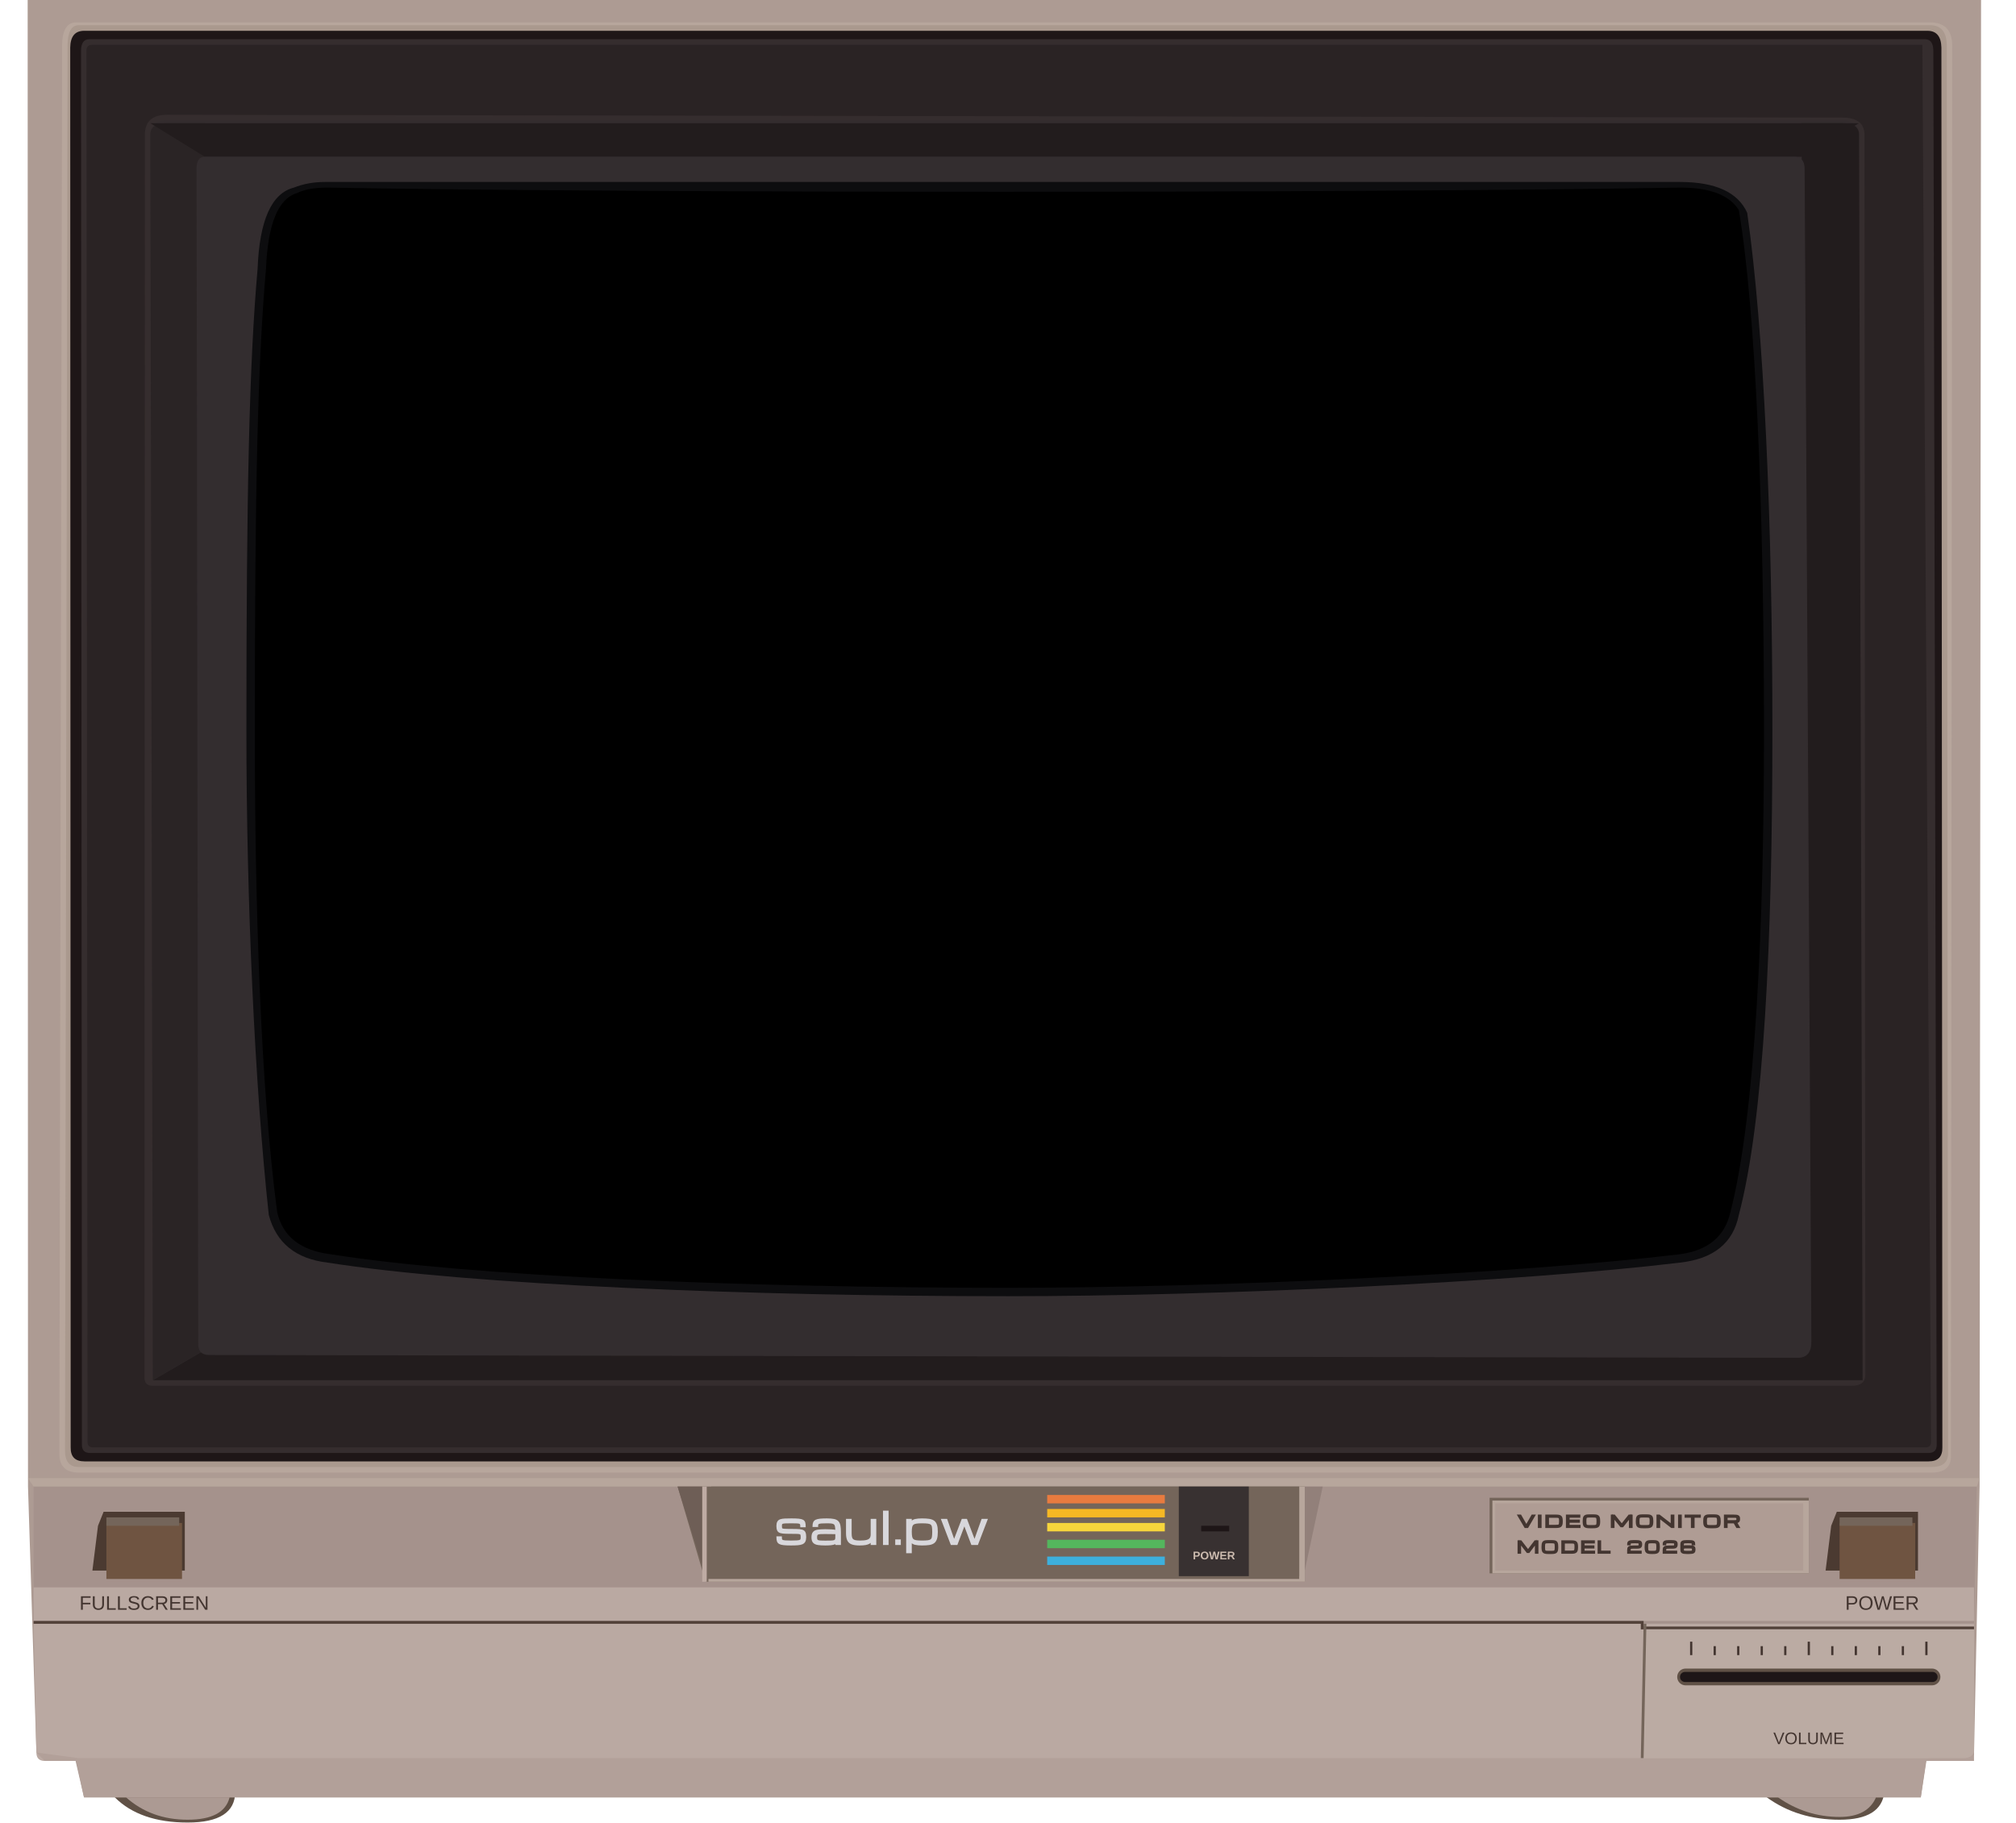
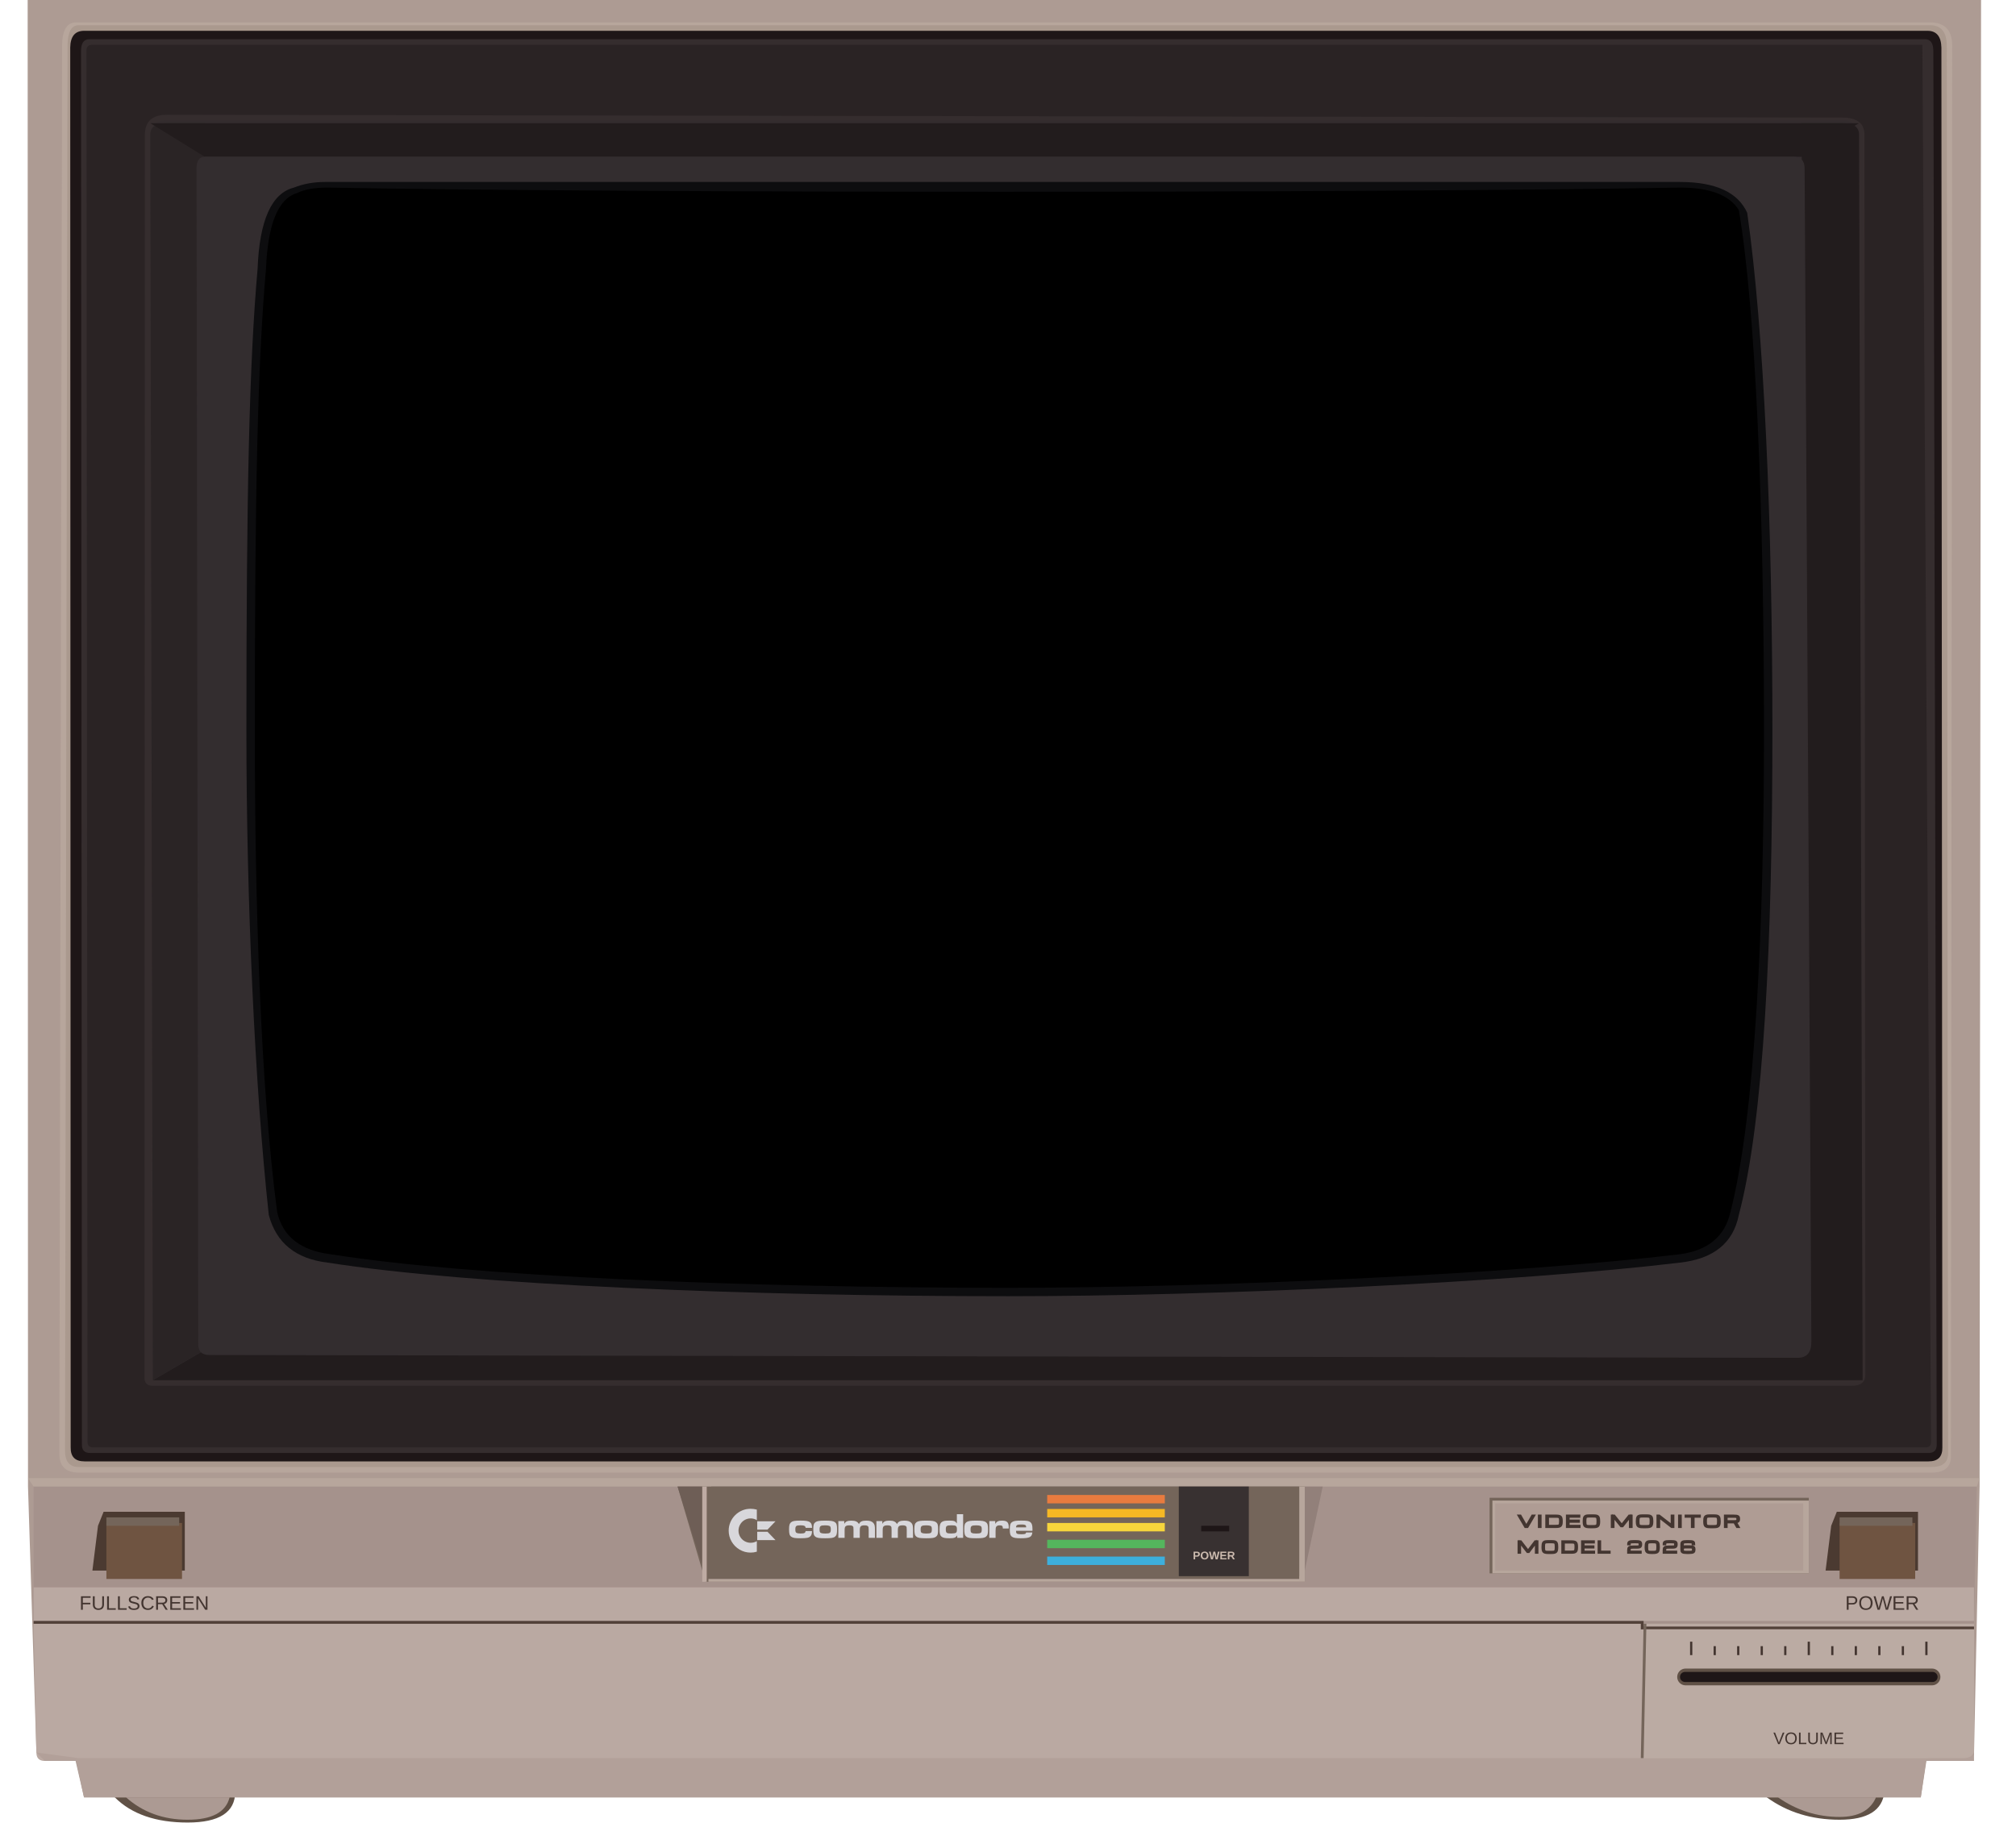
<svg xmlns="http://www.w3.org/2000/svg" width="360mm" height="325.5mm" viewBox="0 39 360 325.5" role="img" aria-labelledby="title desc">
  <g id="feet">
    <path fill="#605146" d="M20.5 359 H42 Q42 364.5 33.5 364.5 Q25 364.5 20.5 360 Z M315.5 359 H336.5 Q336 364 328.5 364 Q321 364 315.5 360 Z" />
    <path fill="#ac9a93" d="M22.5 360 H41 Q40 364 33.5 364 Q27 364 22.5 360 Z M317.5 360 H335 Q333.5 363.5 328.5 363.5 Q322.5 363.5 317.5 360 Z" />
  </g>
  <g id="case">
    <path fill="#ad9b93" d="M4.94 39 L353.76 39 L353.5 304.5 L352.5 352.5 L344 353.5 L343 360 L15 360 L13.5 353.5 L6.5 352 L5 304.5 Z" />
    <path fill="#b2a099" d="M13.5 353 L344 353 L343 360 L15 360 Z" />
  </g>
  <g id="lip">
    <path fill="#b7a69c" d="M13.59 43 L344.64 43 Q348.52 43 348.61 47 L348.38 299 Q348.44 302 344.95 302 L14.04 302 Q10.54 302 10.6 298.5 L11.09 47 Q11.17 43 13.59 43 Z" />
    <path fill="#aa998e" d="M14.06 43.5 L344.65 43.5 Q347.56 43.5 347.64 47 L347.87 298.5 Q347.92 301 344.92 301 L14.06 301 Q11.56 301 11.61 298 L12.06 47 Q12.13 43.5 14.06 43.5 Z" />
    <path fill="#1e1617" d="M15.02 44.5 L344.19 44.5 Q346.61 44.5 346.68 47.5 L346.85 297.5 Q346.9 300 344.4 300 L15.08 300 Q12.58 300 12.62 297.5 L12.54 47.5 Q12.59 44.5 15.02 44.5 Z" />
  </g>
  <g id="bezel-outer">
    <path fill="#352d2e" d="M15.96 46 L343.74 46 Q345.19 46 345.24 48 L345.84 297 Q345.87 298.5 344.37 298.5 L16.1 298.5 Q14.6 298.5 14.63 297 L14.47 48 Q14.51 46 15.96 46 Z" />
    <path fill="#2a2324" d="M16.43 47 L343.28 47 L344.83 296.5 Q344.85 297.5 343.85 297.5 L16.62 297.5 Q15.62 297.5 15.63 296.5 L15.44 48 Q15.46 47 16.43 47 Z" />
  </g>
  <g id="bezel-step">
    <path fill="#352d2e" d="M29.81 59.5 L328.99 60 Q332.88 60 332.94 63 L333.09 284.5 Q333.13 286.5 330.64 286.5 L27.28 286.5 Q25.78 286.5 25.8 285 L25.87 63 Q25.93 59.5 29.81 59.5 Z" />
    <path fill="#332c2e" d="M29.8 60.5 L329 60.5 Q331.92 60.5 331.97 63 L332.59 284.5 Q332.61 285.5 330.62 285.5 L27.29 285.5 L26.84 63 Q26.88 60.5 29.8 60.5 Z" />
    <path fill="#221c1d" d="M321.73 61 L329.01 61 Q331.93 61 331.97 63 L332.61 285.5 L27.29 285.5 L35.87 280.5 L322 280.5 Z" />
    <path fill="#2a2425" d="M29.79 61 L36.59 61 L35.87 280.5 L27.29 285.5 L26.84 63 Q26.87 61 29.79 61 Z" />
    <path fill="#221c1d" d="M26.84 61 L331.97 61 L321.74 67 L36.57 67 Z" />
  </g>
  <g id="bezel-inner">
    <path fill="#332d2f" d="M36.59 67 L320.27 67 Q322.21 67 322.25 69 L323.46 278.5 Q323.52 281.5 321.02 281.5 L37.36 281 Q35.37 281 35.4 279 L35.1 69 Q35.13 67 36.59 67 Z" />
    <path fill="#0d0d0f" d="M58 71.5 H300 Q309.5 71.5 312 77 C315 98 316.5 132 316.5 169.5 C316.5 207 315 239 310.5 256 Q309 263.5 300 264.5 C271 268 217 270.5 180 270.5 C134 270.5 84 268.5 58.5 264.5 Q50 263.5 48 256 C45.5 233 44 200 44 169.5 C44 127 44.5 104 46 87 Q46.5 74 52.5 72.5 Q55 71.5 58 71.5 Z" />
  </g>
  <path id="glass" fill="#000" d="M58.5 72.5 C112 73.5 245 73.5 300 72.5 Q308 72.5 310.5 76.5 C313.5 94 315 130 315 169.5 C315 204 313.5 238 309 255.5 Q307.5 262 300 263 C271 266.5 217 269 180 269 C134 269 84 267 59 263 Q51 262 49.5 255.5 C46.5 233 45.5 200 45.5 169.5 C45.5 127 46 104 47.5 87 Q48 75 53 73.5 Q55 72.5 58.5 72.5 Z" />
  <g id="chin">
    <path fill="#a5928c" d="M6 304 H353 L352.5 329 H6 Z" />
    <path fill="#baa9a2" d="M6 322.5 H352.5 V328.5 H6 Z" />
    <path fill="#b7a69c" d="M5 303 H353.5 L353 304.5 H6 Z" />
    <path fill="#baa9a2" d="M6 329 H352.5 V351.5 Q352.5 353.5 350.5 353.5 H8 Q6.5 353.5 6.5 352 Z" />
    <path fill="#514038" d="M6 328.5 H293.5 V329.5 H352.5 V330 H293 V329 H6 Z" />
    <path fill="#b2a099" d="M6.5 352 L14 353 H344 L352.5 352 V353.5 H8 Z" />
  </g>
  <g id="badge">
    <path fill="#74655a" d="M121 304.5 H233 V321.5 H126 Z" />
    <path fill="#6e5e56" d="M121 304.5 H125.4 V318.5 Z" />
    <path fill="#beaba3" d="M125.4 304.5 H126.2 V321.5 H125.4 Z" />
    <path fill="#b7a69c" d="M232 304.5 H233 V321.5 H126.5 V321 H232 Z" />
    <path fill="#92807a" d="M233 304.5 H236.2 L233 319.5 Z" />
    <rect x="127" y="304.5" width="105" height="16" fill="#74655a" />
    <g id="wordmark">
-       <path transform="matrix(0.003819 0 0 -0.003819 138.250 314.800)" fill="#d8d7db" stroke="#d8d7db" stroke-width="70" stroke-linejoin="miter" d="M779 -22Q569 -22 441.5 -8.0Q314 6 248.5 44.0Q183 82 160.5 152.0Q138 222 138 334H322Q322 271 331.0 232.5Q340 194 382.0 173.5Q424 153 518.5 145.5Q613 138 784 138Q965 138 1065.5 145.5Q1166 153 1210.0 173.5Q1254 194 1263.5 233.0Q1273 272 1273 336Q1273 414 1259.0 453.0Q1245 492 1193.0 505.5Q1141 519 1027 520L569 525Q392 527 299.0 555.0Q206 583 172.0 653.5Q138 724 138 854Q138 975 175.5 1041.0Q213 1107 293.0 1135.0Q373 1163 501.0 1168.5Q629 1174 810 1174Q1023 1174 1148.5 1161.0Q1274 1148 1336.5 1112.0Q1399 1076 1418.5 1007.5Q1438 939 1438 829H1254Q1254 894 1245.0 931.5Q1236 969 1196.5 986.5Q1157 1004 1068.5 1009.0Q980 1014 820 1014Q638 1014 537.0 1010.0Q436 1006 391.0 991.0Q346 976 336.0 943.5Q326 911 326 854Q326 796 332.5 762.5Q339 729 367.0 712.0Q395 695 458.5 689.5Q522 684 636 683L1031 679Q1209 677 1301.5 649.5Q1394 622 1427.5 548.5Q1461 475 1461 336Q1461 211 1424.5 139.0Q1388 67 1308.0 32.5Q1228 -2 1097.5 -12.0Q967 -22 779 -22ZM2385 -22Q2178 -22 2043.5 -0.5Q1909 21 1843.5 94.0Q1778 167 1778 321Q1778 478 1839.5 551.5Q1901 625 2034.5 647.0Q2168 669 2385 669Q2561 669 2680.0 661.0Q2799 653 2893 633Q2891 766 2875.0 842.5Q2859 919 2815.0 956.0Q2771 993 2686.5 1003.5Q2602 1014 2462 1014Q2302 1014 2211.5 1007.0Q2121 1000 2080.0 982.0Q2039 964 2028.5 930.0Q2018 896 2018 842H1826Q1826 950 1855.5 1016.0Q1885 1082 1956.0 1116.0Q2027 1150 2150.5 1162.0Q2274 1174 2462 1174Q2664 1174 2787.5 1148.0Q2911 1122 2975.5 1054.5Q3040 987 3062.5 866.0Q3085 745 3085 554V0H2893V79Q2859 43 2799.0 21.0Q2739 -1 2639.5 -11.5Q2540 -22 2385 -22ZM2385 134Q2556 134 2658.0 138.0Q2760 142 2810.5 160.0Q2861 178 2877.0 218.0Q2893 258 2893 330V507L2385 513Q2250 515 2167.5 509.5Q2085 504 2042.0 485.5Q1999 467 1984.5 427.5Q1970 388 1970 321Q1970 256 1984.5 218.0Q1999 180 2042.0 162.0Q2085 144 2167.5 139.0Q2250 134 2385 134ZM3989 -22Q3763 -22 3633.0 27.5Q3503 77 3448.0 193.5Q3393 310 3393 512V1152H3586V512Q3586 398 3604.5 324.5Q3623 251 3670.0 210.5Q3717 170 3802.5 154.0Q3888 138 4023 138Q4223 138 4337.0 171.0Q4451 204 4498.5 274.5Q4546 345 4546 458V1152H4738V0H4546V153Q4504 95 4440.0 56.0Q4376 17 4269.0 -2.5Q4162 -22 3989 -22ZM5122 0V1536H5314V0ZM5694 0V192H5886V0ZM7424 582Q7424 725 7409.5 811.0Q7395 897 7346.0 940.5Q7297 984 7193.5 999.0Q7090 1014 6911 1014Q6748 1014 6647.0 999.0Q6546 984 6492.0 940.5Q6438 897 6418.0 811.0Q6398 725 6398 582Q6398 434 6418.0 345.0Q6438 256 6492.0 211.5Q6546 167 6647.0 152.5Q6748 138 6911 138Q7090 138 7193.5 152.5Q7297 167 7346.0 211.5Q7395 256 7409.5 345.0Q7424 434 7424 582ZM6206 -384V1152H6398V1021Q6471 1118 6598.5 1146.0Q6726 1174 6911 1174Q7105 1174 7239.5 1154.0Q7374 1134 7457.0 1074.0Q7540 1014 7578.0 896.0Q7616 778 7616 582Q7616 380 7578.0 259.0Q7540 138 7457.0 77.5Q7374 17 7239.5 -2.5Q7105 -22 6911 -22Q6726 -22 6598.5 6.0Q6471 34 6398 132V-384ZM8284 0 7842 1152H8060L8411 155H8413L8796 1152H8988L9367 155H9369L9724 1152H9942L9500 0H9244L8893 933H8891L8540 0Z" />
+       <g id="symbol" transform="translate(129.595 308.200) scale(0.07434)">
+         <g transform="translate(-192.3956,-684.4704)">
+           <g transform="translate(7.088128,3.5504)">
+             <g>
+               <path d="M 260.992,714.498 L 304.882,714.498 L 285.667,734.533 L 260.992,734.533 L 260.992,714.498 z " fill="#d8d7db" />
+               <path d="M 260.949,759.738 L 304.84,759.738 L 285.624,739.702 L 260.949,739.702 L 260.949,759.738 z " fill="#d8d7db" />
+               <path d="M 260.035,686.537 L 260.035,711.778 C 255.55,709.001 250.56,707.631 245.063,707.631 C 239.82,707.631 234.949,708.945 230.464,711.595 C 225.973,714.224 222.444,717.823 219.865,722.384 C 217.285,726.918 215.992,731.81 215.992,737.004 C 215.992,742.255 217.285,747.112 219.865,751.596 C 222.444,756.067 225.987,759.616 230.499,762.238 C 235.005,764.853 239.855,766.174 245.063,766.174 C 250.511,766.174 255.508,764.846 260.035,762.21 L 260.035,787.563 C 255.171,789.032 250.18,789.763 245.063,789.763 C 235.673,789.763 226.908,787.395 218.789,782.657 C 210.678,777.92 204.239,771.474 199.502,763.363 C 194.764,755.251 192.396,746.458 192.396,737.004 C 192.396,730.004 193.766,723.256 196.515,716.775 C 199.263,710.302 203.08,704.636 207.972,699.786 C 212.85,694.936 218.459,691.176 224.764,688.498 C 231.083,685.813 237.844,684.47 245.063,684.47 C 250.054,684.47 255.044,685.173 260.035,686.537" fill="#d8d7db" />
+             </g>
+             <g> </g>
+           </g>
+         </g>
+       </g>
+       <g id="word" transform="translate(133.169 308.609) scale(0.06341)">
+         <g transform="translate(-192.3956,-684.4704)">
+           <g transform="translate(7.088128,3.5504)">
+             <g> </g>
+             <g>
+               <path d="M 371.87,741.475 C 371.588,749.38 370.603,752.787 367.505,755.884 C 363.001,760.459 357.229,761.67 338.632,761.67 C 324.154,761.67 318.065,760.663 313.377,757.263 C 308.781,754.075 307.282,748.972 307.282,736.485 C 307.282,725.103 308.682,720.106 312.871,716.72 C 317.361,713.025 323.555,711.934 339.526,711.934 C 355.188,711.934 362.086,713.123 366.59,716.819 C 370.391,719.81 371.658,723.512 371.94,732.388 L 353.998,732.388 C 353.4,727.011 349.916,725.202 339.526,725.202 C 327.244,725.202 324.956,727.095 324.956,736.978 C 324.956,743.179 325.956,745.579 329.151,746.881 C 331.242,747.782 335.036,748.275 339.723,748.275 C 350.106,748.275 353.104,746.881 353.9,741.475 L 371.87,741.475 z " fill="#d8d7db" />
+               <path d="M 436.345,716.319 C 441.131,719.81 442.468,724.097 442.468,735.985 C 442.468,748.972 441.272,753.378 436.978,756.961 C 432.473,760.663 426.561,761.67 409.105,761.67 C 391.437,761.67 385.525,760.663 381.09,756.961 C 376.656,753.378 375.53,748.972 375.53,735.281 C 375.53,724.209 376.937,719.718 381.653,716.319 C 386.017,713.123 392.915,712.018 409.034,712.018 C 425.153,712.018 431.981,713.123 436.345,716.319 M 393.197,737.189 C 393.197,743.481 394.042,745.579 397.209,746.881 C 399.391,747.874 403.403,748.373 409.105,748.373 C 422.478,748.373 424.801,746.67 424.801,736.675 C 424.801,730.291 423.745,727.996 420.507,726.708 C 418.255,725.807 414.102,725.3 409.105,725.3 C 395.59,725.3 393.197,727.095 393.197,737.189" fill="#d8d7db" />
+               <path d="M 462.67,713.229 L 462.67,720.31 L 463.585,720.31 C 466.189,714.629 472.172,712.018 482.66,712.018 C 494.063,712.018 500.327,714.918 504.128,721.915 C 507.155,714.82 512.926,712.018 524.47,712.018 C 534.254,712.018 540.096,713.827 544.179,718.114 C 548.261,722.302 549.176,726.201 549.176,738.371 L 549.176,760.459 L 531.509,760.459 L 531.509,738.371 C 531.368,730.495 531.157,729.601 529.468,727.898 C 527.708,726.103 524.681,725.3 519.543,725.3 C 514.193,725.3 510.885,726.201 509.055,728.299 C 507.014,730.495 506.451,733.289 506.451,740.976 L 506.451,760.459 L 488.783,760.459 L 488.783,738.371 C 488.783,730.995 488.572,729.692 486.883,727.898 C 485.264,726.103 482.167,725.3 477.099,725.3 C 471.75,725.3 468.301,726.201 466.33,728.193 C 464.289,730.192 463.725,733.191 463.725,740.976 L 463.725,760.459 L 446.058,760.459 L 446.058,713.229 L 462.67,713.229 z " fill="#d8d7db" />
+               <path d="M 569.941,713.229 L 569.941,720.31 L 570.785,720.31 C 573.389,714.629 579.372,712.018 589.86,712.018 C 601.263,712.018 607.528,714.918 611.328,721.915 C 614.355,714.82 620.127,712.018 631.741,712.018 C 641.525,712.018 647.297,713.827 651.379,718.114 C 655.462,722.302 656.377,726.201 656.377,738.371 L 656.377,760.459 L 638.709,760.459 L 638.709,738.371 C 638.639,730.495 638.428,729.601 636.738,727.898 C 634.908,726.103 631.952,725.3 626.743,725.3 C 621.464,725.3 618.156,726.201 616.256,728.299 C 614.214,730.495 613.651,733.289 613.651,740.976 L 613.651,760.459 L 595.984,760.459 L 595.984,738.371 C 595.984,730.995 595.773,729.692 594.083,727.898 C 592.465,726.103 589.367,725.3 584.3,725.3 C 579.021,725.3 575.501,726.201 573.53,728.193 C 571.489,730.192 570.926,733.191 570.926,740.976 L 570.926,760.459 L 553.259,760.459 L 553.259,713.229 L 569.941,713.229 z " fill="#d8d7db" />
+               <path d="M 720.992,716.319 C 725.779,719.81 727.046,724.097 727.046,735.985 C 727.046,748.972 725.849,753.378 721.556,756.961 C 717.051,760.663 711.209,761.67 693.682,761.67 C 676.015,761.67 670.173,760.663 665.668,756.961 C 661.304,753.378 660.178,748.972 660.178,735.281 C 660.178,724.209 661.585,719.718 666.301,716.319 C 670.665,713.123 677.563,712.018 693.612,712.018 C 709.801,712.018 716.558,713.123 720.992,716.319 M 677.845,737.189 C 677.845,743.481 678.619,745.579 681.857,746.881 C 684.039,747.874 688.051,748.373 693.682,748.373 C 707.126,748.373 709.379,746.67 709.379,736.675 C 709.379,730.291 708.393,727.996 705.085,726.708 C 702.903,725.807 698.68,725.3 693.682,725.3 C 680.238,725.3 677.845,727.095 677.845,737.189" fill="#d8d7db" />
+               <path d="M 797.504,760.459 L 780.892,760.459 L 780.892,754.265 L 779.977,754.265 C 776.599,759.959 771.883,761.67 759.072,761.67 C 746.332,761.67 740.208,760.36 736.126,756.672 C 732.255,753.075 731.058,748.275 731.058,736.485 C 731.058,724.498 732.958,718.818 737.956,715.53 C 742.25,712.722 747.106,711.934 759.283,711.934 C 771.672,711.934 775.754,713.524 779.133,719.521 L 779.837,719.521 L 779.837,693.851 L 797.504,693.851 L 797.504,760.459 z M 748.725,736.288 C 748.725,746.67 750.696,748.275 763.999,748.275 C 770.475,748.275 775.261,747.479 777.303,746.079 C 779.274,744.769 779.977,742.271 779.977,736.773 C 779.977,727.011 777.655,725.202 765.055,725.202 C 751.118,725.202 748.725,726.807 748.725,736.288" fill="#d8d7db" />
+               <path d="M 861.486,716.319 C 866.273,719.81 867.61,724.097 867.61,735.985 C 867.61,748.972 866.414,753.378 862.12,756.961 C 857.615,760.663 851.702,761.67 834.246,761.67 C 816.579,761.67 810.737,760.663 806.232,756.961 C 801.798,753.378 800.742,748.972 800.742,735.281 C 800.742,724.209 802.149,719.718 806.795,716.319 C 811.23,713.123 818.128,712.018 834.176,712.018 C 850.365,712.018 857.122,713.123 861.486,716.319 M 818.409,737.189 C 818.409,743.481 819.183,745.579 822.421,746.881 C 824.533,747.874 828.545,748.373 834.246,748.373 C 847.62,748.373 849.943,746.67 849.943,736.675 C 849.943,730.291 848.957,727.996 845.649,726.708 C 843.467,725.807 839.244,725.3 834.246,725.3 C 820.802,725.3 818.409,727.095 818.409,737.189" fill="#d8d7db" />
+               <path d="M 887.882,713.229 L 887.882,720.31 L 888.797,720.31 C 892.035,714.313 897.032,712.018 906.957,712.018 C 921.175,712.018 925.962,716.819 925.962,730.995 L 925.962,734.19 L 909.35,734.19 C 909.35,727.194 907.309,725.3 900.059,725.3 C 896.047,725.3 892.738,726.504 891.049,728.7 C 889.36,730.995 888.867,733.592 888.867,740.884 L 888.867,760.459 L 871.2,760.459 L 871.2,713.229 L 887.882,713.229 z " fill="#d8d7db" />
+               <path d="M 992.407,745.382 C 991.07,758.467 984.594,761.67 959.325,761.67 C 945.67,761.67 939.194,760.459 934.901,757.263 C 930.255,753.772 928.918,749.063 928.918,736.978 C 928.918,724.301 930.255,719.606 935.253,716.122 C 939.898,712.926 945.74,711.934 961.155,711.934 C 977.063,711.934 982.694,712.926 986.988,716.41 C 991.14,719.909 992.759,725.202 992.759,735.887 C 992.759,736.485 992.759,738.674 992.689,740.673 L 946.515,740.673 C 946.515,745.473 947.078,747.064 948.767,748.373 C 950.668,749.774 954.328,750.379 960.733,750.379 C 971.995,750.379 974.107,749.577 974.81,745.382 L 992.407,745.382 z M 975.022,730.995 C 974.881,727.299 974.67,726.405 973.614,725.3 C 971.995,723.597 968.405,722.907 961.437,722.907 C 949.541,722.907 946.726,724.406 946.515,730.995 L 975.022,730.995 z " fill="#d8d7db" />
+             </g>
+           </g>
+         </g>
+       </g>
    </g>
    <rect x="187" y="306" width="21" height="1.5" fill="#e87b3f" />
    <rect x="187" y="308.5" width="21" height="1.5" fill="#f6b824" />
    <rect x="187" y="311" width="21" height="1.5" fill="#f7d53c" />
    <rect x="187" y="314" width="21" height="1.5" fill="#54b65d" />
    <rect x="187" y="317" width="21" height="1.5" fill="#3dafdc" />
    <rect x="210.5" y="304.5" width="12.5" height="16" fill="#383131" />
    <rect x="214.5" y="311.5" width="5" height="1" fill="#1e1617" />
    <text x="213" y="317.5" font-family="Arial, sans-serif" font-size="2" font-weight="bold" fill="#cbbaae">POWER</text>
  </g>
  <g id="model-plate">
    <path fill="#74655a" d="M266 306.5 H323 V320 H266 Z" />
    <path fill="#b7a69c" d="M266.5 307 H323 V320 H266.5 Z" />
    <rect x="267" y="307.5" width="55" height="12" fill="#af9c94" />
    <g fill="#433530" stroke="#433530" stroke-linejoin="miter">
      <path transform="matrix(0.001454 0 0 -0.001335 271.076 311.725)" stroke-width="262" d="M896 0 68 1536H288L1024 136L1760 1536H1977L1152 0ZM2570 0V1536H2762V0ZM3480 0V1536H4620Q4845 1536 4990.0 1509.0Q5135 1482 5216.5 1404.5Q5298 1327 5330.5 1179.0Q5363 1031 5363 788V748Q5363 513 5330.5 365.5Q5298 218 5216.5 138.5Q5135 59 4990.0 29.5Q4845 0 4620 0ZM3672 166H4620Q4799 166 4908.0 183.0Q5017 200 5074.0 257.0Q5131 314 5151.0 431.0Q5171 548 5171 748V788Q5171 954 5159.0 1062.0Q5147 1170 5114.5 1232.5Q5082 1295 5020.5 1324.5Q4959 1354 4861.0 1362.0Q4763 1370 4620 1370H3672ZM6013 0V1536H7521V1376H6205V864H7466V704H6205V160H7549V0ZM8814 -32Q8589 -32 8444.0 -1.5Q8299 29 8217.5 111.0Q8136 193 8103.5 347.0Q8071 501 8071 748V788Q8071 992 8091.0 1130.5Q8111 1269 8160.0 1356.0Q8209 1443 8293.5 1489.0Q8378 1535 8506.0 1551.5Q8634 1568 8814 1568H9217Q9397 1568 9525.0 1551.5Q9653 1535 9737.5 1489.0Q9822 1443 9871.0 1356.0Q9920 1269 9940.0 1130.5Q9960 992 9960 788V748Q9960 501 9927.5 347.0Q9895 193 9813.5 111.0Q9732 29 9587.0 -1.5Q9442 -32 9217 -32ZM8814 134H9217Q9360 134 9458.0 144.0Q9556 154 9617.5 187.0Q9679 220 9711.5 287.0Q9744 354 9756.0 466.0Q9768 578 9768 748V788Q9768 964 9756.0 1078.0Q9744 1192 9711.5 1258.0Q9679 1324 9617.5 1354.5Q9556 1385 9458.0 1393.5Q9360 1402 9217 1402H8814Q8671 1402 8573.0 1393.5Q8475 1385 8413.5 1354.5Q8352 1324 8319.5 1258.0Q8287 1192 8275.0 1078.0Q8263 964 8263 788V748Q8263 578 8275.0 466.0Q8287 354 8319.5 287.0Q8352 220 8413.5 187.0Q8475 154 8573.0 144.0Q8671 134 8814 134ZM11526 0V1536H11812L12741 283L13656 1536H13942V0H13750V1362L12833 101H12659L11718 1362V0ZM15339 -32Q15114 -32 14969.0 -1.5Q14824 29 14742.5 111.0Q14661 193 14628.5 347.0Q14596 501 14596 748V788Q14596 992 14616.0 1130.5Q14636 1269 14685.0 1356.0Q14734 1443 14818.5 1489.0Q14903 1535 15031.0 1551.5Q15159 1568 15339 1568H15742Q15922 1568 16050.0 1551.5Q16178 1535 16262.5 1489.0Q16347 1443 16396.0 1356.0Q16445 1269 16465.0 1130.5Q16485 992 16485 788V748Q16485 501 16452.5 347.0Q16420 193 16338.5 111.0Q16257 29 16112.0 -1.5Q15967 -32 15742 -32ZM15339 134H15742Q15885 134 15983.0 144.0Q16081 154 16142.5 187.0Q16204 220 16236.5 287.0Q16269 354 16281.0 466.0Q16293 578 16293 748V788Q16293 964 16281.0 1078.0Q16269 1192 16236.5 1258.0Q16204 1324 16142.5 1354.5Q16081 1385 15983.0 1393.5Q15885 1402 15742 1402H15339Q15196 1402 15098.0 1393.5Q15000 1385 14938.5 1354.5Q14877 1324 14844.5 1258.0Q14812 1192 14800.0 1078.0Q14788 964 14788 788V748Q14788 578 14800.0 466.0Q14812 354 14844.5 287.0Q14877 220 14938.5 187.0Q15000 154 15098.0 144.0Q15196 134 15339 134ZM17135 0V1536H17335L18878 237H18880V1536H19072V0H18872L17329 1310H17327V0ZM19786 0V1536H19978V0ZM21362 0V1376H20594V1536H22322V1376H21554V0ZM23617 -32Q23392 -32 23247.0 -1.5Q23102 29 23020.5 111.0Q22939 193 22906.5 347.0Q22874 501 22874 748V788Q22874 992 22894.0 1130.5Q22914 1269 22963.0 1356.0Q23012 1443 23096.5 1489.0Q23181 1535 23309.0 1551.5Q23437 1568 23617 1568H24020Q24200 1568 24328.0 1551.5Q24456 1535 24540.5 1489.0Q24625 1443 24674.0 1356.0Q24723 1269 24743.0 1130.5Q24763 992 24763 788V748Q24763 501 24730.5 347.0Q24698 193 24616.5 111.0Q24535 29 24390.0 -1.5Q24245 -32 24020 -32ZM23617 134H24020Q24163 134 24261.0 144.0Q24359 154 24420.5 187.0Q24482 220 24514.5 287.0Q24547 354 24559.0 466.0Q24571 578 24571 748V788Q24571 964 24559.0 1078.0Q24547 1192 24514.5 1258.0Q24482 1324 24420.5 1354.5Q24359 1385 24261.0 1393.5Q24163 1402 24020 1402H23617Q23474 1402 23376.0 1393.5Q23278 1385 23216.5 1354.5Q23155 1324 23122.5 1258.0Q23090 1192 23078.0 1078.0Q23066 964 23066 788V748Q23066 578 23078.0 466.0Q23090 354 23122.5 287.0Q23155 220 23216.5 187.0Q23278 154 23376.0 144.0Q23474 134 23617 134ZM25417 1536H26445Q26670 1536 26807.5 1516.0Q26945 1496 27016.0 1447.0Q27087 1398 27112.0 1313.0Q27137 1228 27137 1098V1058Q27137 938 27108.5 851.5Q27080 765 26999.0 711.5Q26918 658 26759 636L27093 0H26901L26574 622Q26554 621 26532.5 621.0Q26511 621 26488 621H25609V0H25417ZM25609 787H26458Q26629 787 26727.5 798.5Q26826 810 26872.5 839.0Q26919 868 26932.0 921.0Q26945 974 26945 1058V1098Q26945 1193 26927.0 1248.0Q26909 1303 26855.0 1329.0Q26801 1355 26694.0 1362.5Q26587 1370 26408 1370H25609Z" />
      <path transform="matrix(0.001392 0 0 -0.001335 270.902 316.325)" stroke-width="262" d="M196 0V1536H482L1411 283L2326 1536H2612V0H2420V1362L1503 101H1329L388 1362V0ZM4009 -32Q3784 -32 3639.0 -1.5Q3494 29 3412.5 111.0Q3331 193 3298.5 347.0Q3266 501 3266 748V788Q3266 992 3286.0 1130.5Q3306 1269 3355.0 1356.0Q3404 1443 3488.5 1489.0Q3573 1535 3701.0 1551.5Q3829 1568 4009 1568H4412Q4592 1568 4720.0 1551.5Q4848 1535 4932.5 1489.0Q5017 1443 5066.0 1356.0Q5115 1269 5135.0 1130.5Q5155 992 5155 788V748Q5155 501 5122.5 347.0Q5090 193 5008.5 111.0Q4927 29 4782.0 -1.5Q4637 -32 4412 -32ZM4009 134H4412Q4555 134 4653.0 144.0Q4751 154 4812.5 187.0Q4874 220 4906.5 287.0Q4939 354 4951.0 466.0Q4963 578 4963 748V788Q4963 964 4951.0 1078.0Q4939 1192 4906.5 1258.0Q4874 1324 4812.5 1354.5Q4751 1385 4653.0 1393.5Q4555 1402 4412 1402H4009Q3866 1402 3768.0 1393.5Q3670 1385 3608.5 1354.5Q3547 1324 3514.5 1258.0Q3482 1192 3470.0 1078.0Q3458 964 3458 788V748Q3458 578 3470.0 466.0Q3482 354 3514.5 287.0Q3547 220 3608.5 187.0Q3670 154 3768.0 144.0Q3866 134 4009 134ZM5809 0V1536H6949Q7174 1536 7319.0 1509.0Q7464 1482 7545.5 1404.5Q7627 1327 7659.5 1179.0Q7692 1031 7692 788V748Q7692 513 7659.5 365.5Q7627 218 7545.5 138.5Q7464 59 7319.0 29.5Q7174 0 6949 0ZM6001 166H6949Q7128 166 7237.0 183.0Q7346 200 7403.0 257.0Q7460 314 7480.0 431.0Q7500 548 7500 748V788Q7500 954 7488.0 1062.0Q7476 1170 7443.5 1232.5Q7411 1295 7349.5 1324.5Q7288 1354 7190.0 1362.0Q7092 1370 6949 1370H6001ZM8342 0V1536H9850V1376H8534V864H9795V704H8534V160H9878V0ZM10464 0V1536H10656V160H11872V0ZM14256 371Q14256 505 14281.0 596.0Q14306 687 14377.0 742.0Q14448 797 14583.5 821.5Q14719 846 14939 847H15297Q15453 847 15540.5 857.5Q15628 868 15668.0 897.5Q15708 927 15717.5 983.5Q15727 1040 15727 1132Q15727 1228 15709.0 1283.0Q15691 1338 15638.0 1363.0Q15585 1388 15481.5 1395.0Q15378 1402 15207 1402H14989Q14810 1402 14702.5 1395.0Q14595 1388 14540.0 1363.0Q14485 1338 14466.5 1283.0Q14448 1228 14448 1132H14256Q14256 1263 14285.5 1348.0Q14315 1433 14392.5 1481.0Q14470 1529 14612.0 1548.5Q14754 1568 14979 1568H15217Q15434 1568 15572.0 1548.5Q15710 1529 15785.5 1481.0Q15861 1433 15890.0 1348.0Q15919 1263 15919 1132Q15919 964 15874.5 866.5Q15830 769 15718.5 727.5Q15607 686 15404 686H14964Q14785 686 14681.0 674.0Q14577 662 14527.0 628.5Q14477 595 14462.5 533.0Q14448 471 14448 371V160H15858V0H14256ZM17996 788Q17996 964 17984.0 1078.0Q17972 1192 17939.5 1258.0Q17907 1324 17845.5 1354.5Q17784 1385 17686.0 1393.5Q17588 1402 17445 1402H17239Q17096 1402 16998.0 1393.5Q16900 1385 16838.5 1354.5Q16777 1324 16744.5 1258.0Q16712 1192 16700.0 1078.0Q16688 964 16688 788V748Q16688 578 16700.0 466.0Q16712 354 16744.5 287.0Q16777 220 16838.5 187.0Q16900 154 16998.0 144.0Q17096 134 17239 134H17445Q17588 134 17686.0 144.0Q17784 154 17845.5 187.0Q17907 220 17939.5 287.0Q17972 354 17984.0 466.0Q17996 578 17996 748ZM16496 748V788Q16496 992 16516.0 1130.5Q16536 1269 16585.0 1356.0Q16634 1443 16718.5 1489.0Q16803 1535 16931.0 1551.5Q17059 1568 17239 1568H17445Q17625 1568 17753.0 1551.5Q17881 1535 17965.5 1489.0Q18050 1443 18099.0 1356.0Q18148 1269 18168.0 1130.5Q18188 992 18188 788V748Q18188 501 18155.5 347.0Q18123 193 18041.5 111.0Q17960 29 17815.0 -1.5Q17670 -32 17445 -32H17239Q17014 -32 16869.0 -1.5Q16724 29 16642.5 111.0Q16561 193 16528.5 347.0Q16496 501 16496 748ZM18812 371Q18812 505 18837.0 596.0Q18862 687 18933.0 742.0Q19004 797 19139.5 821.5Q19275 846 19495 847H19853Q20009 847 20096.5 857.5Q20184 868 20224.0 897.5Q20264 927 20273.5 983.5Q20283 1040 20283 1132Q20283 1228 20265.0 1283.0Q20247 1338 20194.0 1363.0Q20141 1388 20037.5 1395.0Q19934 1402 19763 1402H19545Q19366 1402 19258.5 1395.0Q19151 1388 19096.0 1363.0Q19041 1338 19022.5 1283.0Q19004 1228 19004 1132H18812Q18812 1263 18841.5 1348.0Q18871 1433 18948.5 1481.0Q19026 1529 19168.0 1548.5Q19310 1568 19535 1568H19773Q19990 1568 20128.0 1548.5Q20266 1529 20341.5 1481.0Q20417 1433 20446.0 1348.0Q20475 1263 20475 1132Q20475 964 20430.5 866.5Q20386 769 20274.5 727.5Q20163 686 19960 686H19520Q19341 686 19237.0 674.0Q19133 662 19083.0 628.5Q19033 595 19018.5 533.0Q19004 471 19004 371V160H20414V0H18812ZM21777 -32Q21552 -32 21414.0 -8.0Q21276 16 21203.0 71.0Q21130 126 21104.5 217.5Q21079 309 21079 444V1122Q21079 1253 21108.5 1339.5Q21138 1426 21215.5 1476.0Q21293 1526 21435.0 1547.0Q21577 1568 21802 1568H22040Q22261 1568 22397.5 1548.5Q22534 1529 22606.0 1481.0Q22678 1433 22703.5 1348.0Q22729 1263 22729 1132H22537Q22537 1228 22522.5 1283.0Q22508 1338 22458.5 1363.0Q22409 1388 22307.0 1395.0Q22205 1402 22030 1402H21812Q21633 1402 21525.5 1393.5Q21418 1385 21363.0 1358.0Q21308 1331 21289.5 1274.5Q21271 1218 21271 1122V772Q21362 877 21602 877H22130Q22339 877 22465.0 853.5Q22591 830 22655.5 778.5Q22720 727 22741.5 644.5Q22763 562 22763 444Q22763 309 22737.5 217.5Q22712 126 22639.0 71.0Q22566 16 22428.0 -8.0Q22290 -32 22065 -32ZM22571 444Q22571 533 22557.0 587.0Q22543 641 22494.0 669.0Q22445 697 22342.0 706.5Q22239 716 22060 716H21782Q21603 716 21500.0 706.5Q21397 697 21348.0 669.0Q21299 641 21285.0 587.0Q21271 533 21271 444Q21271 344 21285.5 283.0Q21300 222 21350.0 189.5Q21400 157 21504.0 145.5Q21608 134 21787 134H22055Q22234 134 22338.0 145.5Q22442 157 22492.0 189.5Q22542 222 22556.5 283.0Q22571 344 22571 444Z" />
    </g>
  </g>
  <g id="power-button">
    <path fill="#4b3a31" d="M327 311.5 L328 309 H342.5 V319.5 H326 Z" />
    <path fill="#6f5441" d="M328.5 311 H342 V321 H328.5 Z" />
    <path fill="#74655a" d="M328.5 310 H341.5 V311.5 H328.5 Z" />
    <text x="329.5" y="326.5" font-family="Arial, sans-serif" font-size="3.5" textLength="12" lengthAdjust="spacingAndGlyphs" fill="#433530">POWER</text>
  </g>
  <g id="fullscreen-button">
    <path transform="translate(-309.5 0)" fill="#4b3a31" d="M327 311.5 L328 309 H342.5 V319.5 H326 Z" />
    <path transform="translate(-309.5 0)" fill="#6f5441" d="M328.5 311 H342 V321 H328.5 Z" />
    <path transform="translate(-309.5 0)" fill="#74655a" d="M328.5 310 H341.5 V311.5 H328.5 Z" />
    <text x="25.75" y="326.5" text-anchor="middle" font-family="Arial, sans-serif" font-size="3.5" textLength="20" lengthAdjust="spacingAndGlyphs" fill="#433530">FULLSCREEN</text>
  </g>
  <g id="volume-panel">
    <path fill="#bbaba3" d="M293.5 330 H352.5 V351.5 Q352.5 353 350.5 353 H293 Z" />
    <path fill="#74655a" d="M293.5 329 H294 L293.5 353 H293 Z" />
    <g id="volume-slider">
      <path fill="none" stroke="#433530" stroke-width="0.4" d="M302.0 332.2 V334.6 M306.2 333 V334.6 M310.4 333 V334.6 M314.6 333 V334.6 M318.8 333 V334.6 M323.0 332.2 V334.6 M327.2 333 V334.6 M331.4 333 V334.6 M335.6 333 V334.6 M339.8 333 V334.6 M344.0 332.2 V334.6" />
      <rect x="299.5" y="337" width="47" height="3" rx="1.5" fill="#605146" />
      <rect x="300" y="337.6" width="46" height="1.8" rx="0.9" fill="#1e1617" />
    </g>
    <text x="323" y="350.5" font-family="Arial, sans-serif" font-size="3" fill="#433530" text-anchor="middle">VOLUME</text>
  </g>
</svg>
